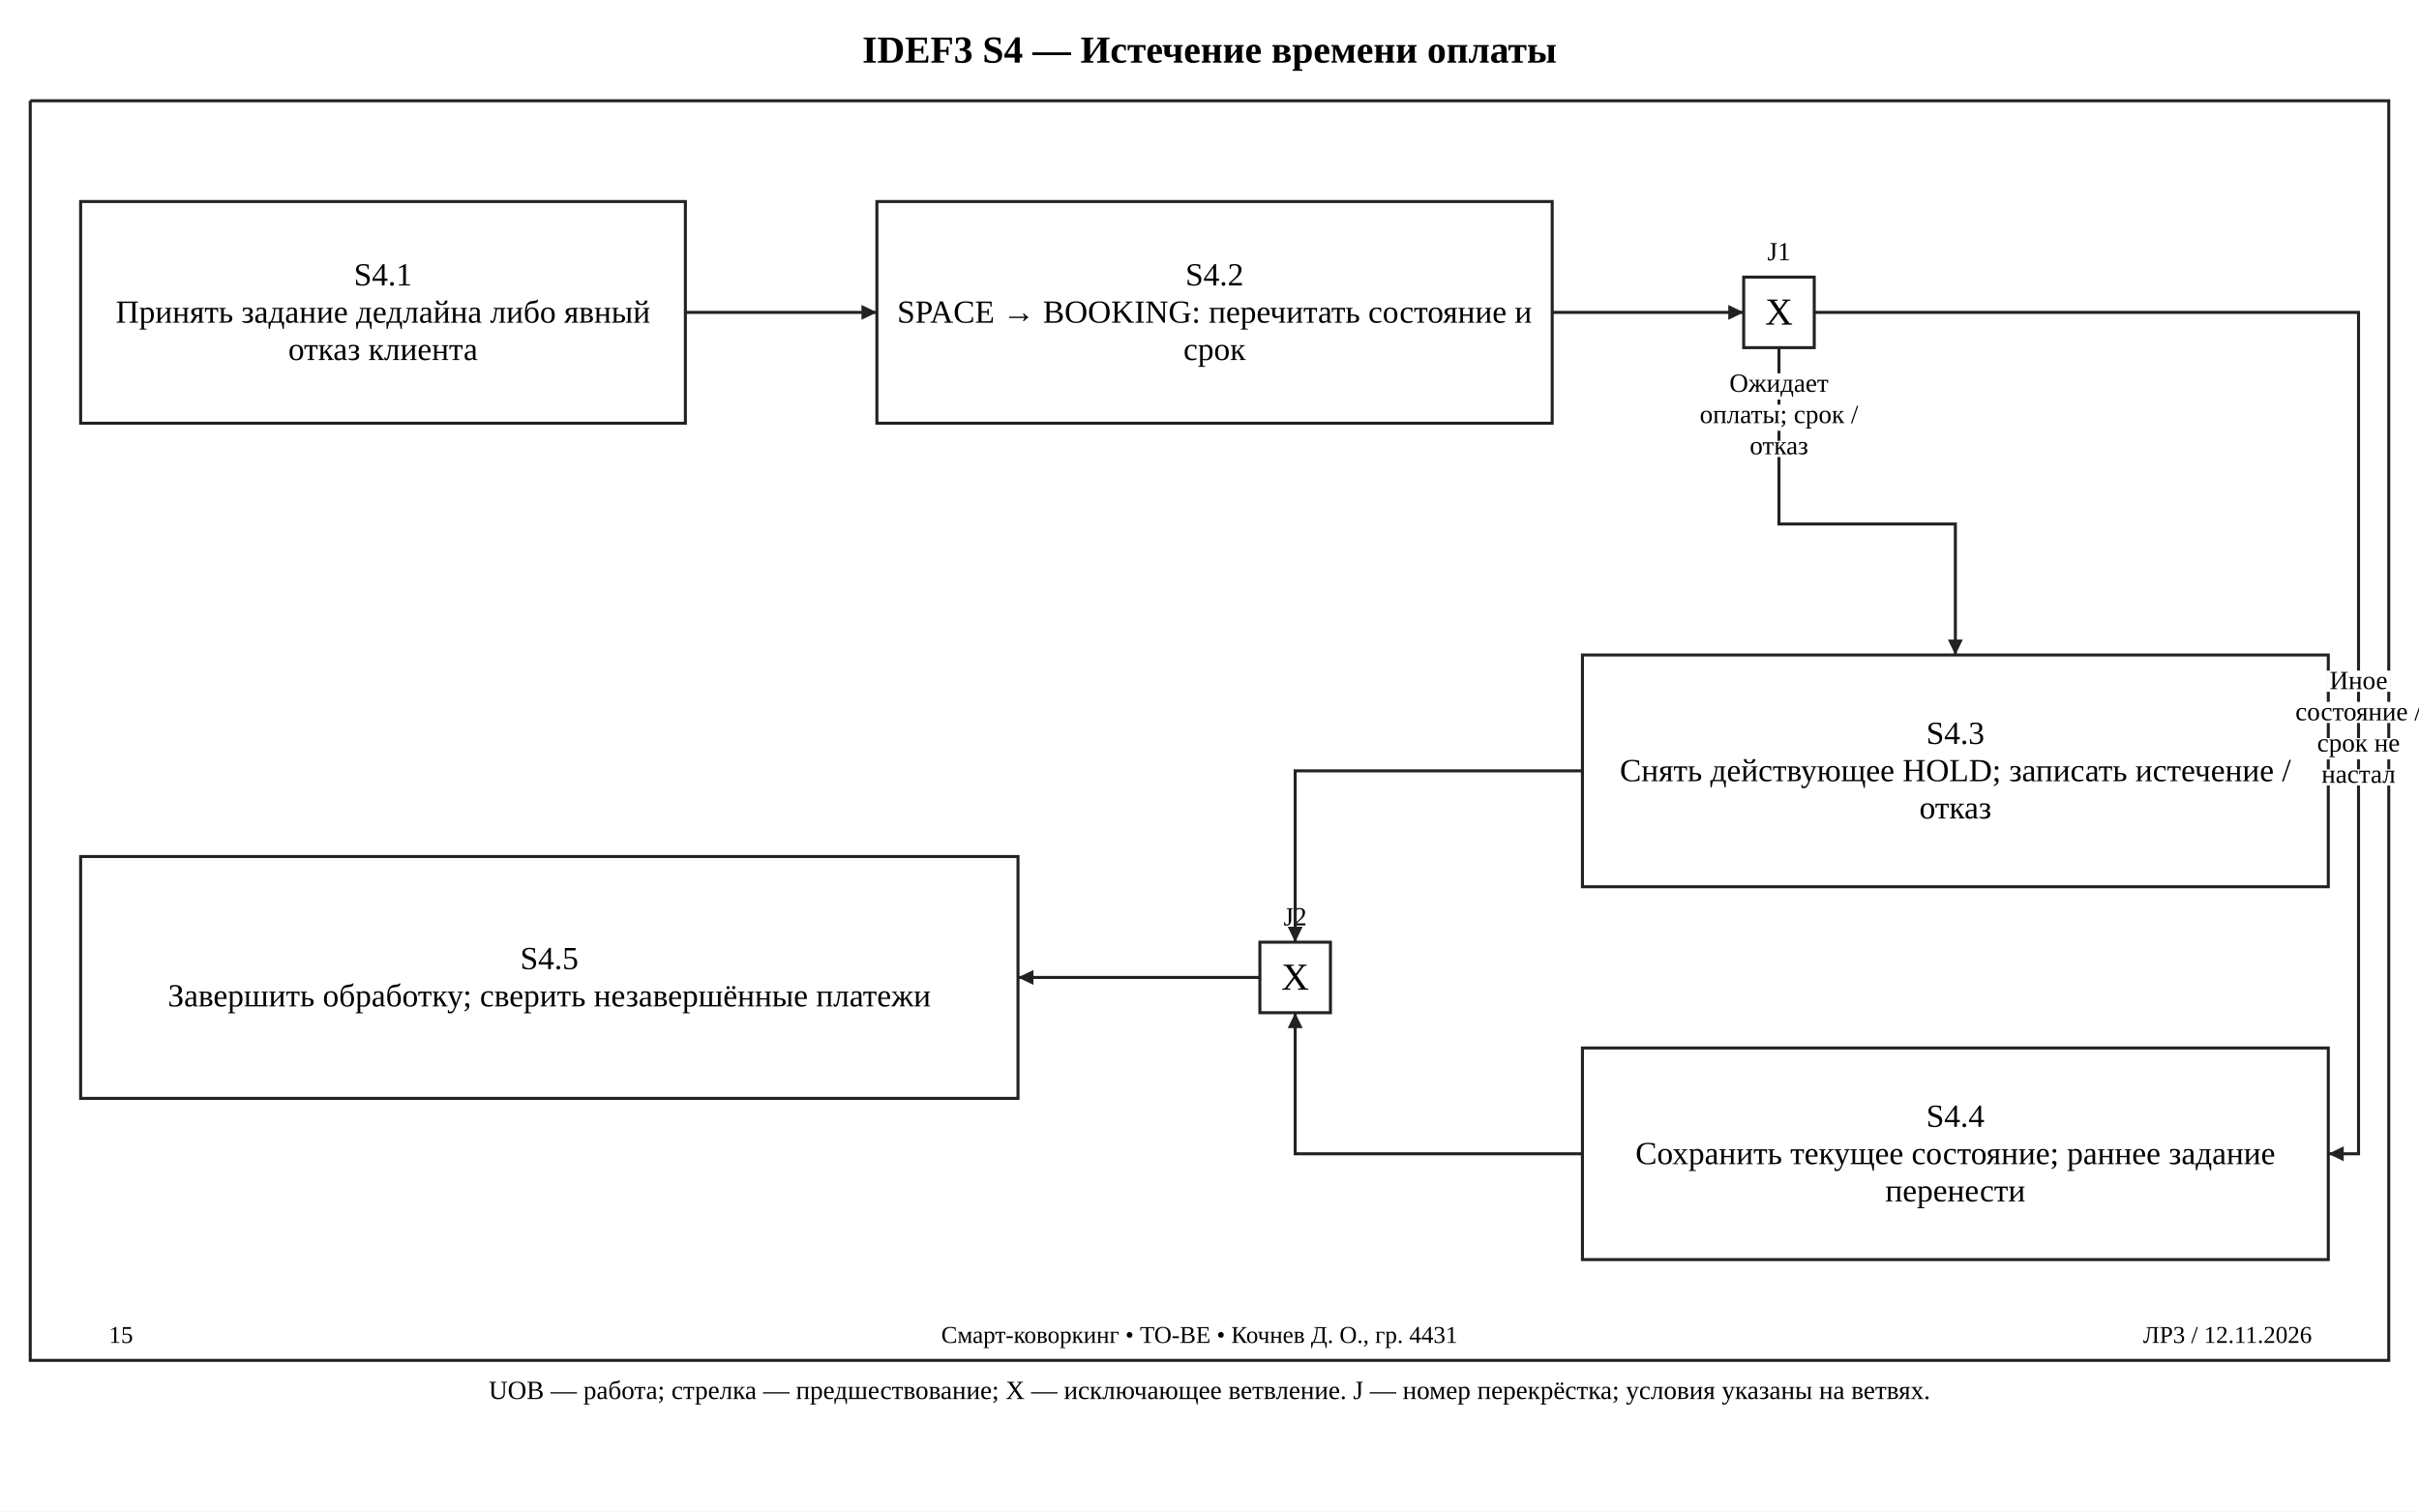
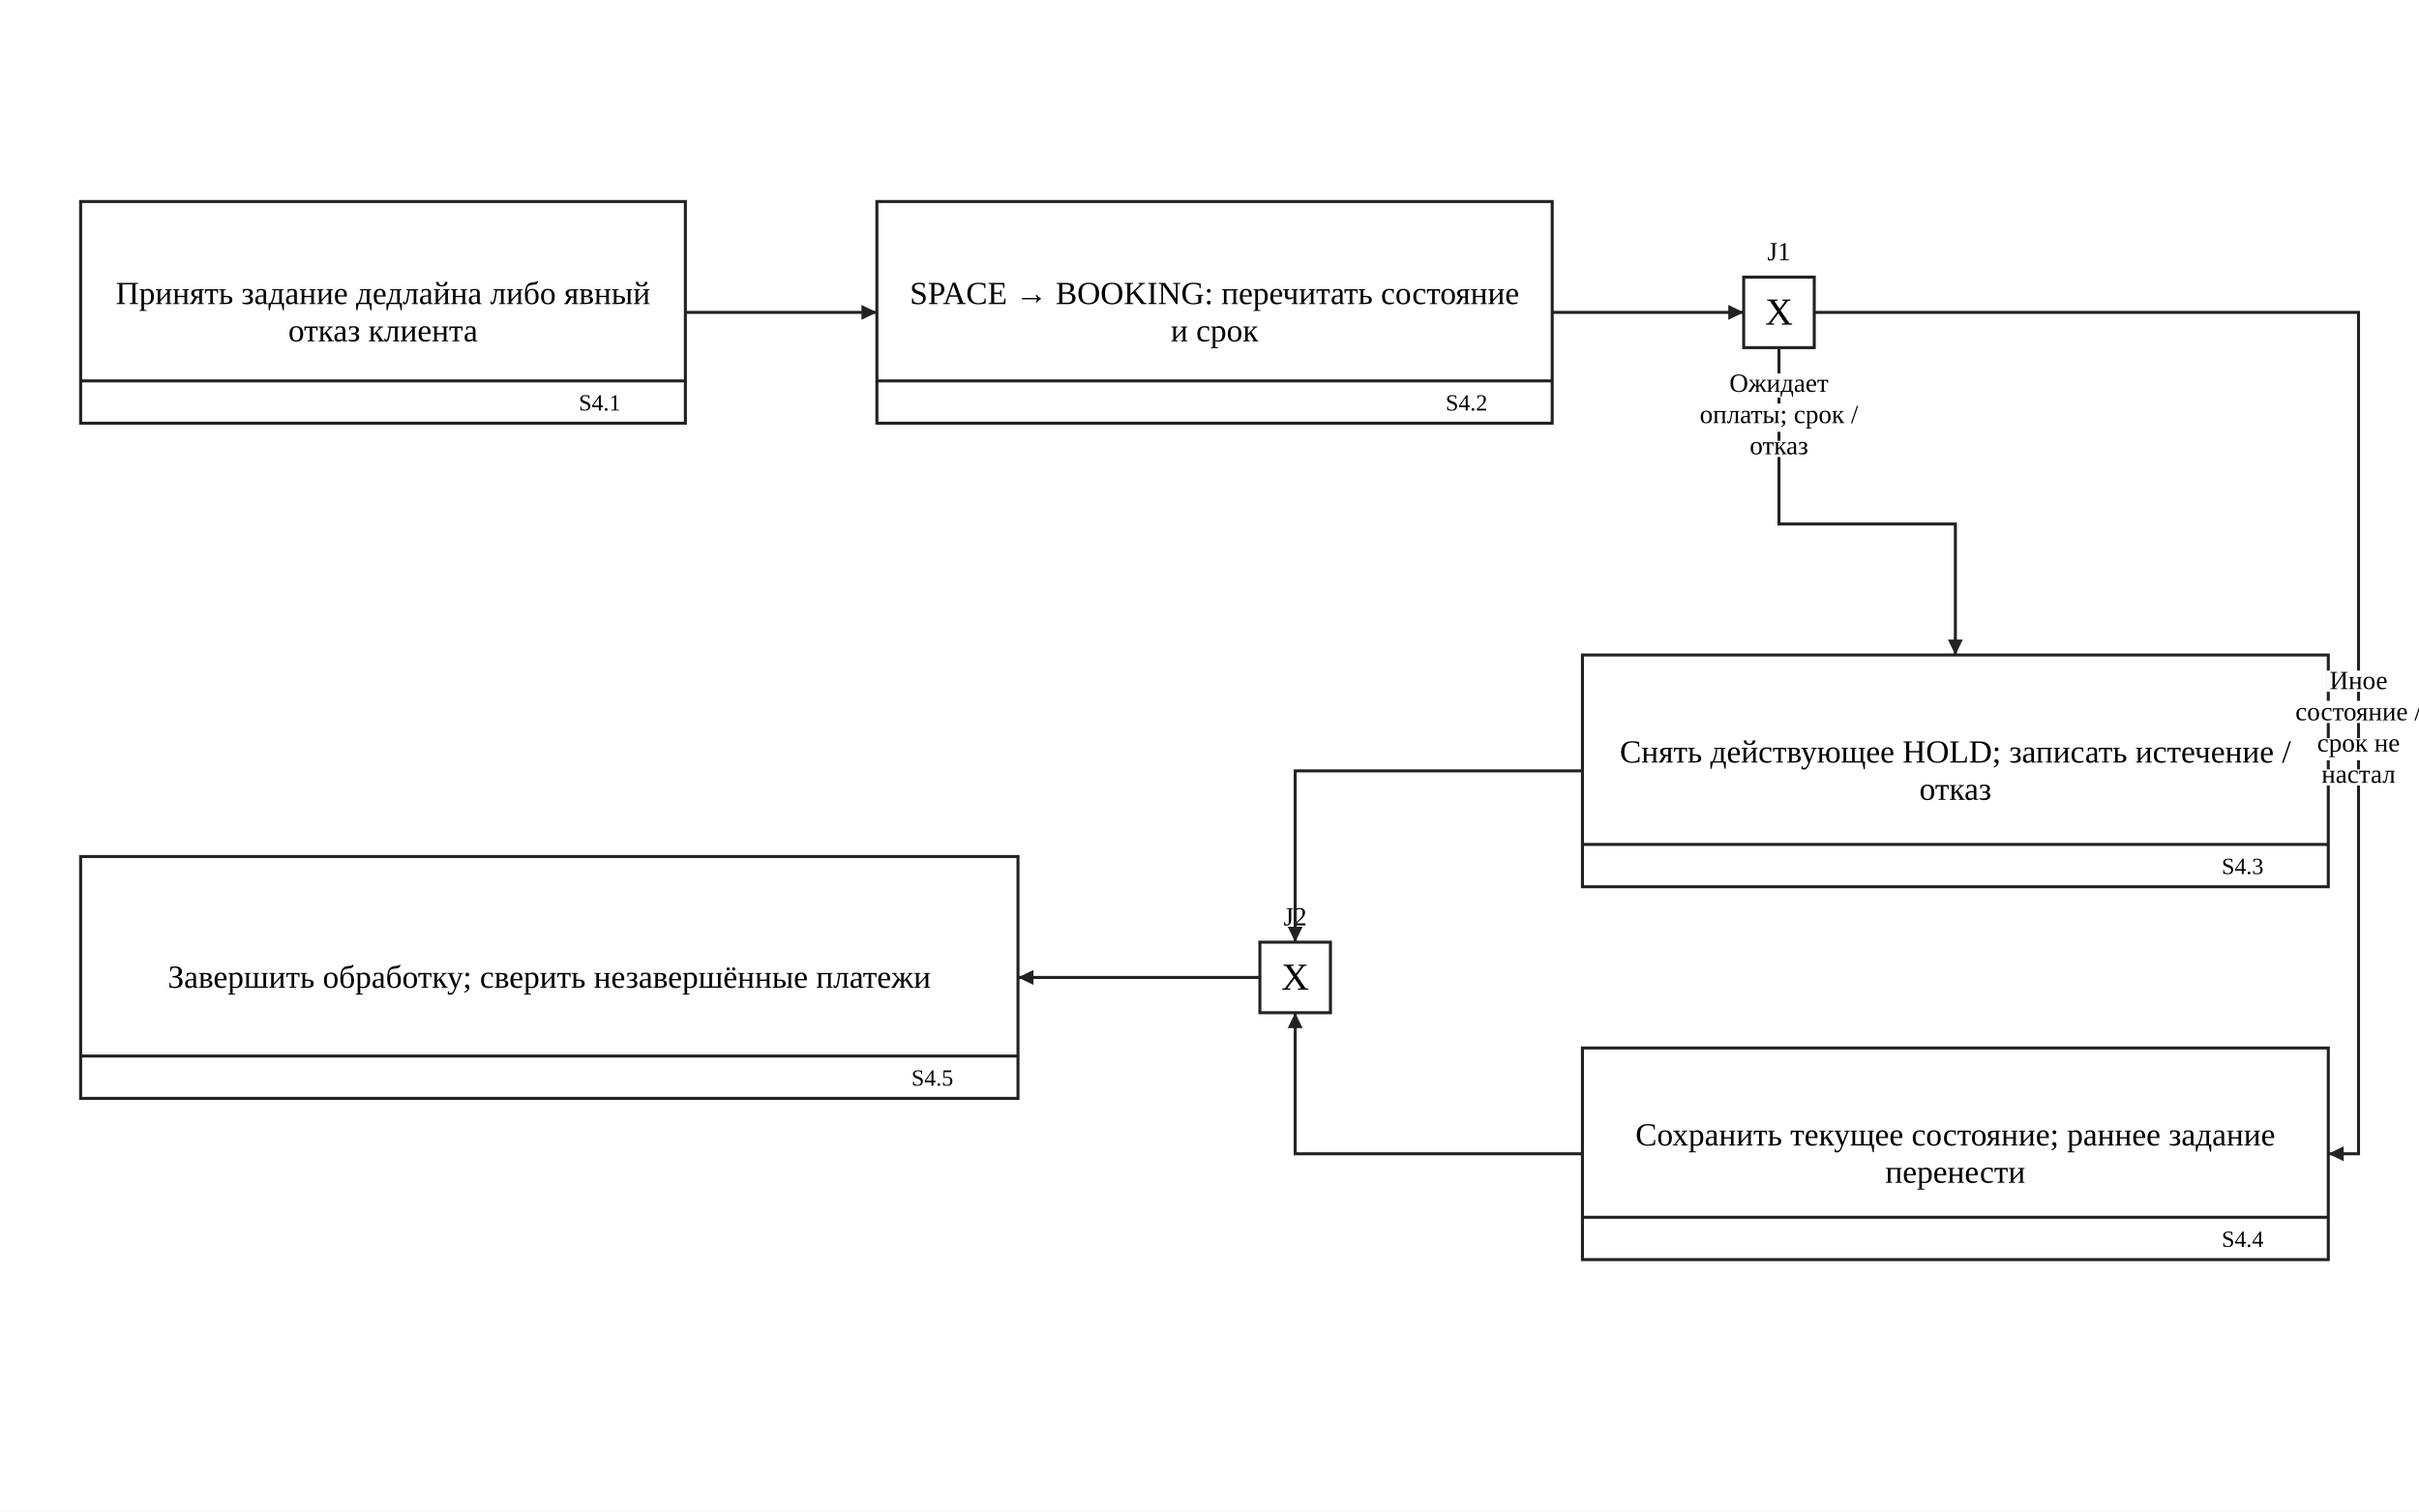
<svg xmlns="http://www.w3.org/2000/svg" width="2400" height="1500" viewBox="0 0 2400 1500">
  <rect width="2400" height="1500" fill="white" />
-   <rect x="853" y="36" width="695" height="37" fill="white" />
-   <text x="1200" y="62.16" text-anchor="middle" font-family="Times New Roman,serif" font-size="38" font-weight="bold">IDEF3 S4 — Истечение времени оплаты</text>
-   <rect x="482" y="1368" width="1436" height="28" fill="white" />
-   <text x="1200" y="1388.32" text-anchor="middle" font-family="Times New Roman,serif" font-size="26" font-weight="normal">UOB — работа; стрелка — предшествование; X — исключающее ветвление. J — номер перекрёстка; условия указаны на ветвях.</text>
-   <path d="M30,100 L2370,100 L2370,1350 L30,1350 L30,100" fill="none" stroke="#222" stroke-width="3" />
-   <rect x="105" y="1316" width="30" height="19" fill="white" />
-   <text x="120" y="1332.68" text-anchor="middle" font-family="Times New Roman,serif" font-size="24" font-weight="normal">15</text>
-   <rect x="931" y="1316" width="518" height="24" fill="white" />
-   <text x="1190" y="1332.68" text-anchor="middle" font-family="Times New Roman,serif" font-size="24" font-weight="normal">Смарт-коворкинг • TO-BE • Кочнев Д. О., гр. 4431</text>
-   <rect x="2123" y="1316" width="173" height="19" fill="white" />
-   <text x="2210" y="1332.68" text-anchor="middle" font-family="Times New Roman,serif" font-size="24" font-weight="normal">ЛР3 / 12.11.2026</text>
  <rect x="80" y="200" width="600" height="220" rx="0" fill="white" stroke="#222" stroke-width="3" />
-   <rect x="348.0" y="261.0" width="64.0" height="25.0" fill="white" />
-   <text x="380.0" y="283.24" text-anchor="middle" font-family="Times New Roman,serif" font-size="32" font-weight="normal">S4.1</text>
-   <rect x="112.0" y="296.0" width="536.0" height="34.0" fill="white" />
-   <text x="380.0" y="320.24" text-anchor="middle" font-family="Times New Roman,serif" font-size="32" font-weight="normal">Принять задание дедлайна либо явный</text>
-   <rect x="283.0" y="341.0" width="194.0" height="19.0" fill="white" />
-   <text x="380.0" y="357.24" text-anchor="middle" font-family="Times New Roman,serif" font-size="32" font-weight="normal">отказ клиента</text>
+   <rect x="112.0" y="278.5" width="535.0" height="33.0" fill="white" />
+   <text x="380.0" y="301.74" text-anchor="middle" font-family="Times New Roman,serif" font-size="32" font-weight="normal">Принять задание дедлайна либо явный</text>
+   <rect x="282.0" y="323.5" width="196.0" height="18.0" fill="white" />
+   <text x="380.0" y="338.74" text-anchor="middle" font-family="Times New Roman,serif" font-size="32" font-weight="normal">отказ клиента</text>
+   <path d="M80,378 L680,378" fill="none" stroke="#222" stroke-width="3" />
+   <rect x="570" y="391" width="49" height="19" fill="white" />
+   <text x="595" y="407.36" text-anchor="middle" font-family="Times New Roman,serif" font-size="23" font-weight="normal">S4.1</text>
  <rect x="870" y="200" width="670" height="220" rx="0" fill="white" stroke="#222" stroke-width="3" />
-   <rect x="1173.0" y="261.0" width="64.0" height="25.0" fill="white" />
-   <text x="1205.0" y="283.24" text-anchor="middle" font-family="Times New Roman,serif" font-size="32" font-weight="normal">S4.2</text>
-   <rect x="887.0" y="298.0" width="636.0" height="32.0" fill="white" />
-   <text x="1205.0" y="320.24" text-anchor="middle" font-family="Times New Roman,serif" font-size="32" font-weight="normal">SPACE → BOOKING: перечитать состояние и</text>
-   <rect x="1171.0" y="341.0" width="68.0" height="26.0" fill="white" />
-   <text x="1205.0" y="357.24" text-anchor="middle" font-family="Times New Roman,serif" font-size="32" font-weight="normal">срок</text>
+   <rect x="898.0" y="279.5" width="614.0" height="32.0" fill="white" />
+   <text x="1205.0" y="301.74" text-anchor="middle" font-family="Times New Roman,serif" font-size="32" font-weight="normal">SPACE → BOOKING: перечитать состояние</text>
+   <rect x="1158.0" y="323.5" width="93.0" height="25.0" fill="white" />
+   <text x="1205.0" y="338.74" text-anchor="middle" font-family="Times New Roman,serif" font-size="32" font-weight="normal">и срок</text>
+   <path d="M870,378 L1540,378" fill="none" stroke="#222" stroke-width="3" />
+   <rect x="1430" y="391" width="49" height="19" fill="white" />
+   <text x="1455" y="407.36" text-anchor="middle" font-family="Times New Roman,serif" font-size="23" font-weight="normal">S4.2</text>
  <path d="M680,310.0 L870,310.0" fill="none" stroke="#222" stroke-width="3" />
  <polygon points="870,310.0 854.692,317.394 854.692,302.606" fill="#222" />
  <rect x="1730" y="275" width="70" height="70" rx="0" fill="white" stroke="#222" stroke-width="3" />
-   <rect x="1748.0" y="296.0" width="33.0" height="29.0" fill="white" />
+   <rect x="1748.0" y="295.0" width="33.0" height="30.0" fill="white" />
  <text x="1765.0" y="322.16" text-anchor="middle" font-family="Times New Roman,serif" font-size="38" font-weight="normal">X</text>
  <rect x="1750" y="240" width="29" height="21" fill="white" />
  <text x="1765" y="258.32" text-anchor="middle" font-family="Times New Roman,serif" font-size="26" font-weight="normal">J1</text>
  <path d="M1540,310.0 L1730,310.0" fill="none" stroke="#222" stroke-width="3" />
  <polygon points="1730,310.0 1714.692,317.394 1714.692,302.606" fill="#222" />
  <rect x="1570" y="650" width="740" height="230" rx="0" fill="white" stroke="#222" stroke-width="3" />
-   <rect x="1908.0" y="716.0" width="64.0" height="25.0" fill="white" />
-   <text x="1940.0" y="738.24" text-anchor="middle" font-family="Times New Roman,serif" font-size="32" font-weight="normal">S4.3</text>
-   <rect x="1604.0" y="751.0" width="672.0" height="34.0" fill="white" />
-   <text x="1940.0" y="775.24" text-anchor="middle" font-family="Times New Roman,serif" font-size="32" font-weight="normal">Снять действующее HOLD; записать истечение /</text>
-   <rect x="1901.0" y="796.0" width="77.0" height="19.0" fill="white" />
-   <text x="1940.0" y="812.24" text-anchor="middle" font-family="Times New Roman,serif" font-size="32" font-weight="normal">отказ</text>
+   <rect x="1604.0" y="733.5" width="673.0" height="33.0" fill="white" />
+   <text x="1940.0" y="756.74" text-anchor="middle" font-family="Times New Roman,serif" font-size="32" font-weight="normal">Снять действующее HOLD; записать истечение /</text>
+   <rect x="1900.0" y="778.5" width="79.0" height="18.0" fill="white" />
+   <text x="1940.0" y="793.74" text-anchor="middle" font-family="Times New Roman,serif" font-size="32" font-weight="normal">отказ</text>
+   <path d="M1570,838 L2310,838" fill="none" stroke="#222" stroke-width="3" />
+   <rect x="2200" y="851" width="49" height="19" fill="white" />
+   <text x="2225" y="867.36" text-anchor="middle" font-family="Times New Roman,serif" font-size="23" font-weight="normal">S4.3</text>
  <rect x="1570" y="1040" width="740" height="210" rx="0" fill="white" stroke="#222" stroke-width="3" />
-   <rect x="1908.0" y="1096.0" width="64.0" height="25.0" fill="white" />
-   <text x="1940.0" y="1118.24" text-anchor="middle" font-family="Times New Roman,serif" font-size="32" font-weight="normal">S4.4</text>
-   <rect x="1620.0" y="1133.0" width="641.0" height="32.0" fill="white" />
-   <text x="1940.0" y="1155.24" text-anchor="middle" font-family="Times New Roman,serif" font-size="32" font-weight="normal">Сохранить текущее состояние; раннее задание</text>
-   <rect x="1868.0" y="1176.0" width="145.0" height="26.0" fill="white" />
-   <text x="1940.0" y="1192.24" text-anchor="middle" font-family="Times New Roman,serif" font-size="32" font-weight="normal">перенести</text>
+   <rect x="1620.0" y="1114.5" width="640.0" height="32.0" fill="white" />
+   <text x="1940.0" y="1136.74" text-anchor="middle" font-family="Times New Roman,serif" font-size="32" font-weight="normal">Сохранить текущее состояние; раннее задание</text>
+   <rect x="1868.0" y="1158.5" width="143.0" height="25.0" fill="white" />
+   <text x="1940.0" y="1173.74" text-anchor="middle" font-family="Times New Roman,serif" font-size="32" font-weight="normal">перенести</text>
+   <path d="M1570,1208 L2310,1208" fill="none" stroke="#222" stroke-width="3" />
+   <rect x="2200" y="1221" width="49" height="19" fill="white" />
+   <text x="2225" y="1237.36" text-anchor="middle" font-family="Times New Roman,serif" font-size="23" font-weight="normal">S4.4</text>
  <path d="M1765.0,345 L1765,520 L1940,520 L1940.0,650" fill="none" stroke="#222" stroke-width="3" />
  <polygon points="1940.0,650 1932.606,634.692 1947.394,634.692" fill="#222" />
-   <rect x="1713.0" y="370.5" width="104.0" height="26.0" fill="white" />
+   <rect x="1712.0" y="370.5" width="106.0" height="24.0" fill="white" />
  <text x="1765.0" y="388.82" text-anchor="middle" font-family="Times New Roman,serif" font-size="26" font-weight="normal">Ожидает</text>
-   <rect x="1683.0" y="401.5" width="164.0" height="26.0" fill="white" />
+   <rect x="1683.0" y="400.5" width="166.0" height="28.0" fill="white" />
  <text x="1765.0" y="419.82" text-anchor="middle" font-family="Times New Roman,serif" font-size="26" font-weight="normal">оплаты; срок /</text>
-   <rect x="1733.0" y="437.5" width="64.0" height="16.0" fill="white" />
+   <rect x="1732.0" y="437.5" width="65.0" height="16.0" fill="white" />
  <text x="1765.0" y="450.82" text-anchor="middle" font-family="Times New Roman,serif" font-size="26" font-weight="normal">отказ</text>
  <path d="M1800,310.0 L2340,310 L2340,1145 L2310,1145.0" fill="none" stroke="#222" stroke-width="3" />
  <polygon points="2310,1145.0 2325.308,1137.606 2325.308,1152.394" fill="#222" />
  <rect x="2308.0" y="665.5" width="64.0" height="21.0" fill="white" />
  <text x="2340.0" y="683.82" text-anchor="middle" font-family="Times New Roman,serif" font-size="26" font-weight="normal">Иное</text>
-   <rect x="2274.0" y="696.5" width="132.0" height="21.0" fill="white" />
+   <rect x="2273.0" y="695.5" width="134.0" height="22.0" fill="white" />
  <text x="2340.0" y="714.82" text-anchor="middle" font-family="Times New Roman,serif" font-size="26" font-weight="normal">состояние /</text>
-   <rect x="2296.0" y="732.5" width="88.0" height="21.0" fill="white" />
+   <rect x="2295.0" y="732.5" width="90.0" height="22.0" fill="white" />
  <text x="2340.0" y="745.82" text-anchor="middle" font-family="Times New Roman,serif" font-size="26" font-weight="normal">срок не</text>
-   <rect x="2300.0" y="763.5" width="79.0" height="16.0" fill="white" />
+   <rect x="2300.0" y="763.5" width="80.0" height="16.0" fill="white" />
  <text x="2340.0" y="776.82" text-anchor="middle" font-family="Times New Roman,serif" font-size="26" font-weight="normal">настал</text>
  <rect x="1250" y="935" width="70" height="70" rx="0" fill="white" stroke="#222" stroke-width="3" />
-   <rect x="1268.0" y="956.0" width="33.0" height="29.0" fill="white" />
+   <rect x="1268.0" y="955.0" width="33.0" height="30.0" fill="white" />
  <text x="1285.0" y="982.16" text-anchor="middle" font-family="Times New Roman,serif" font-size="38" font-weight="normal">X</text>
  <rect x="1270" y="900" width="29" height="21" fill="white" />
  <text x="1285" y="918.32" text-anchor="middle" font-family="Times New Roman,serif" font-size="26" font-weight="normal">J2</text>
  <path d="M1570,765.0 L1285,765 L1285.0,935" fill="none" stroke="#222" stroke-width="3" />
  <polygon points="1285.0,935 1277.606,919.692 1292.394,919.692" fill="#222" />
  <path d="M1570,1145.0 L1285,1145 L1285.0,1005" fill="none" stroke="#222" stroke-width="3" />
  <polygon points="1285.0,1005 1292.394,1020.308 1277.606,1020.308" fill="#222" />
  <rect x="80" y="850" width="930" height="240" rx="0" fill="white" stroke="#222" stroke-width="3" />
-   <rect x="513.0" y="939.5" width="64.0" height="25.0" fill="white" />
-   <text x="545.0" y="961.74" text-anchor="middle" font-family="Times New Roman,serif" font-size="32" font-weight="normal">S4.5</text>
-   <rect x="163.0" y="974.5" width="763.0" height="34.0" fill="white" />
-   <text x="545.0" y="998.74" text-anchor="middle" font-family="Times New Roman,serif" font-size="32" font-weight="normal">Завершить обработку; сверить незавершённые платежи</text>
+   <rect x="163.0" y="957.0" width="764.0" height="33.0" fill="white" />
+   <text x="545.0" y="980.24" text-anchor="middle" font-family="Times New Roman,serif" font-size="32" font-weight="normal">Завершить обработку; сверить незавершённые платежи</text>
+   <path d="M80,1048 L1010,1048" fill="none" stroke="#222" stroke-width="3" />
+   <rect x="900" y="1061" width="49" height="19" fill="white" />
+   <text x="925" y="1077.36" text-anchor="middle" font-family="Times New Roman,serif" font-size="23" font-weight="normal">S4.5</text>
  <path d="M1250,970.0 L1010,970.0" fill="none" stroke="#222" stroke-width="3" />
  <polygon points="1010,970.0 1025.308,962.606 1025.308,977.394" fill="#222" />
</svg>
